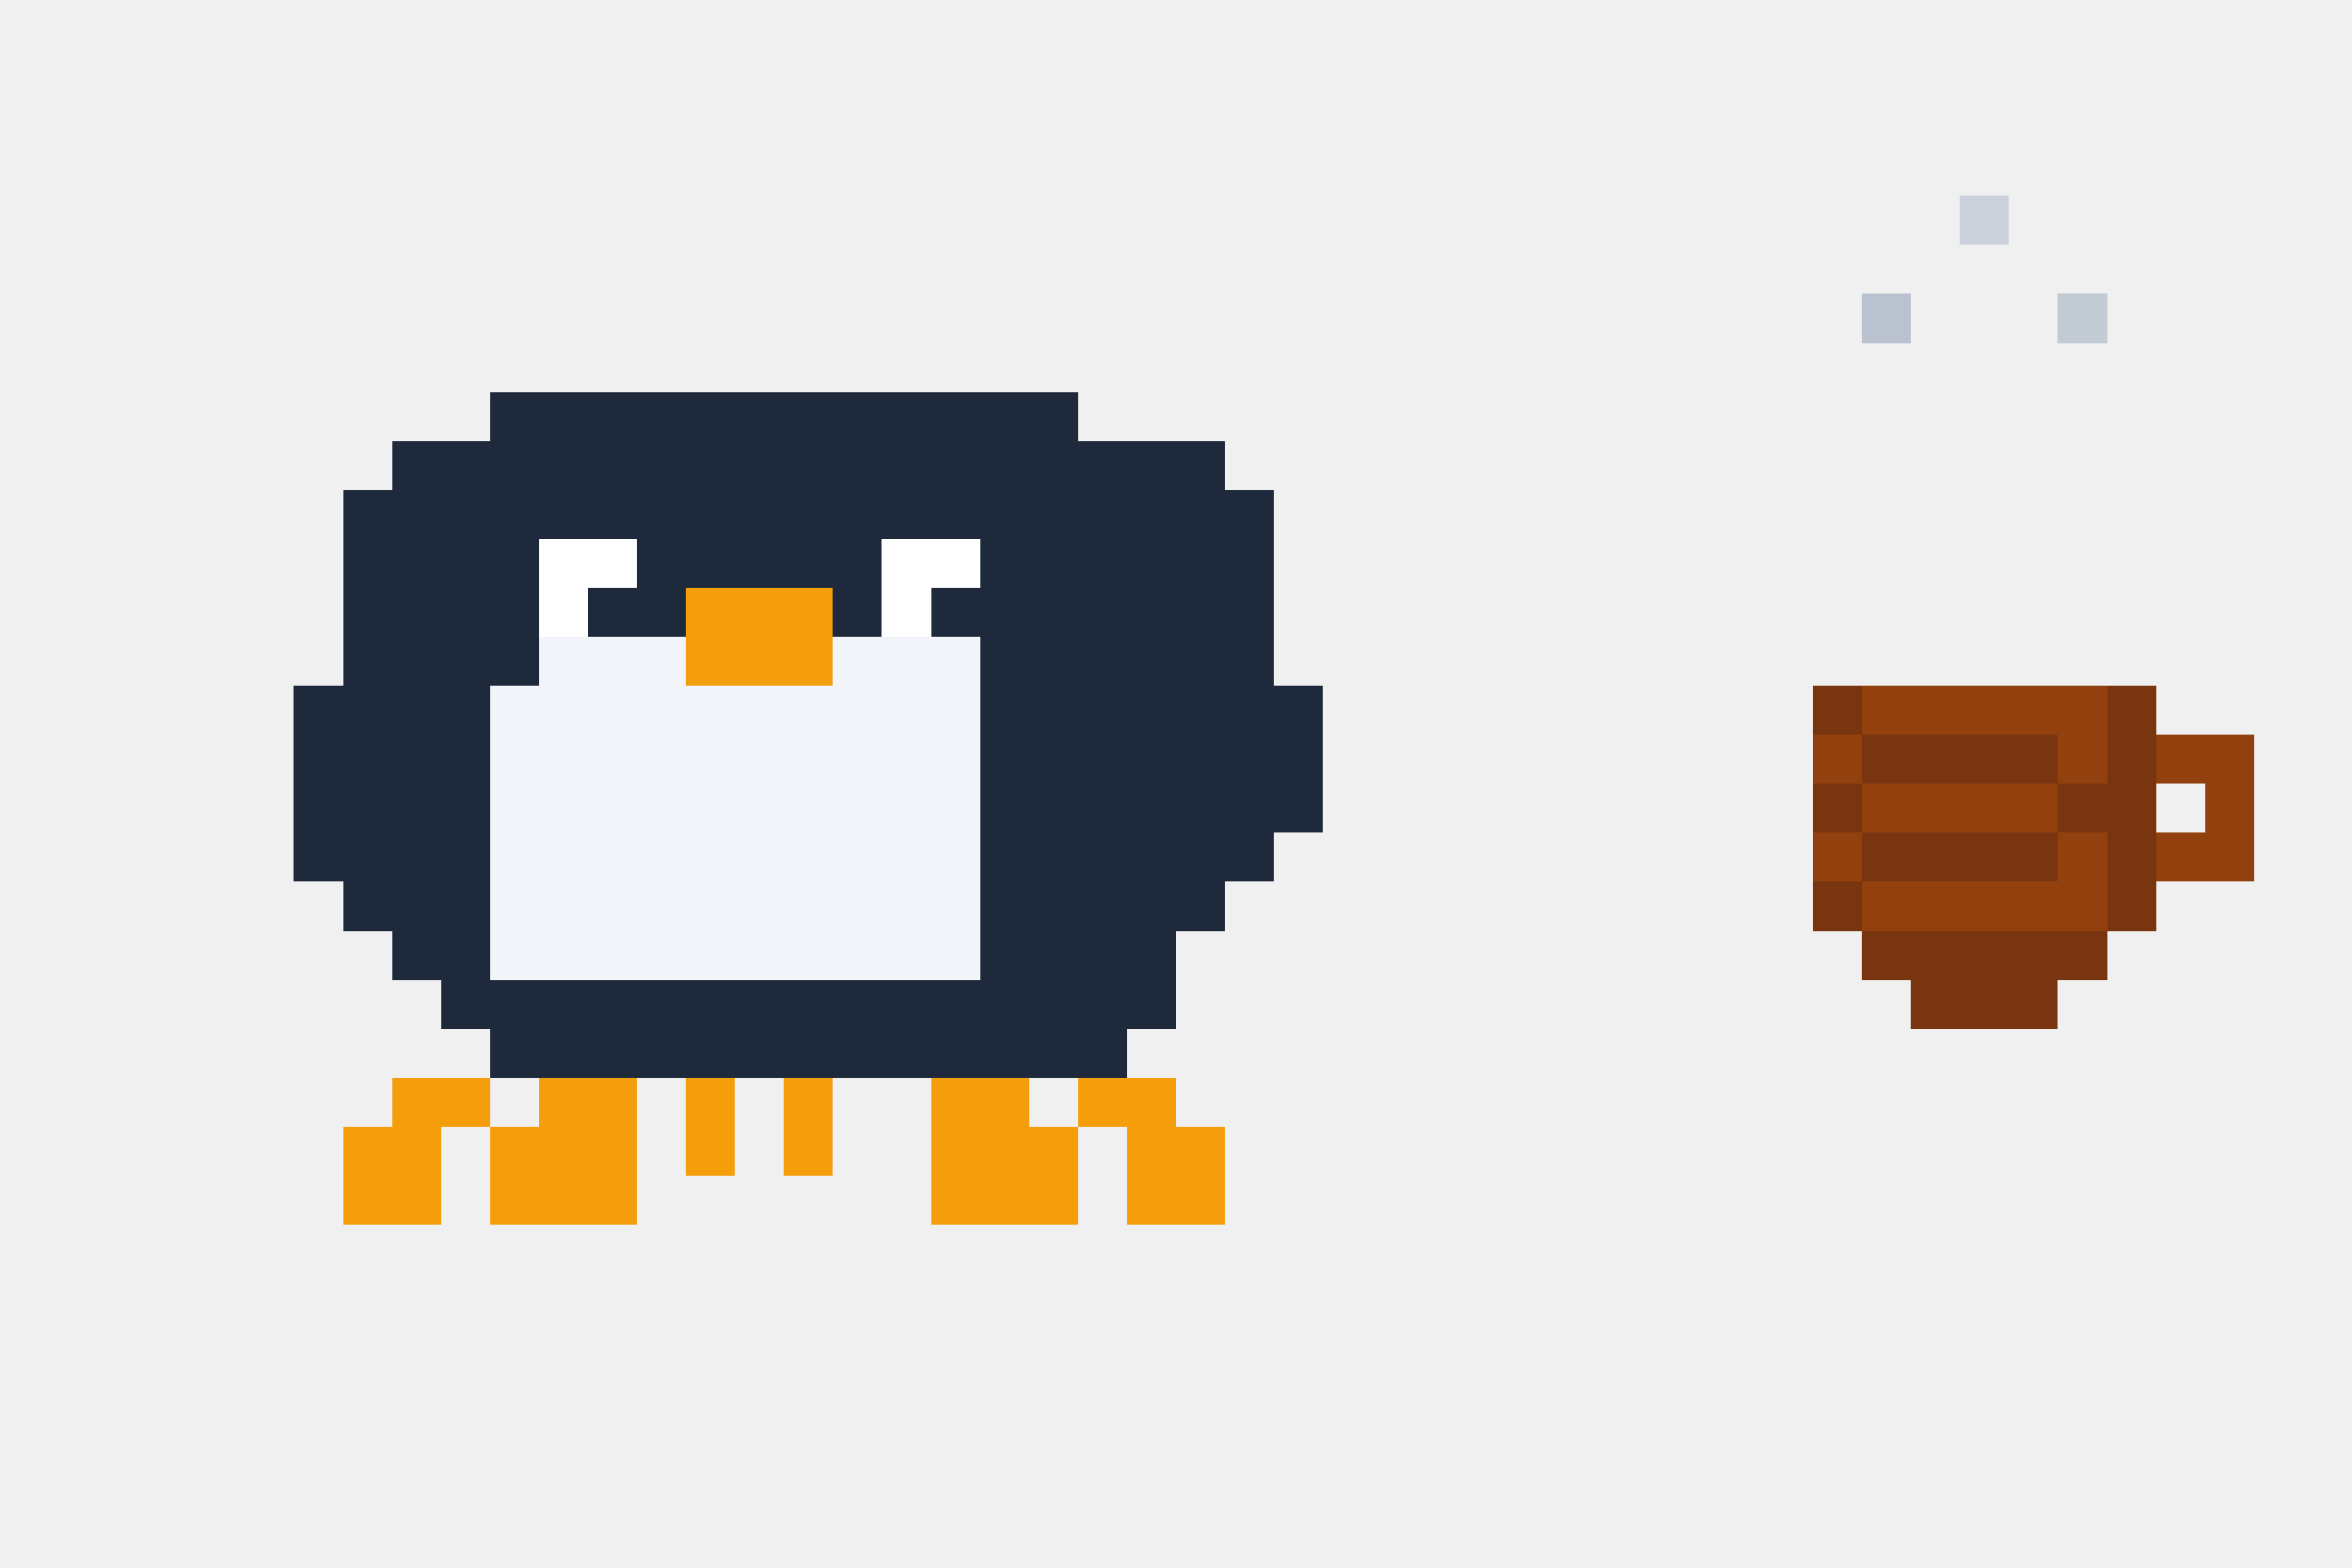
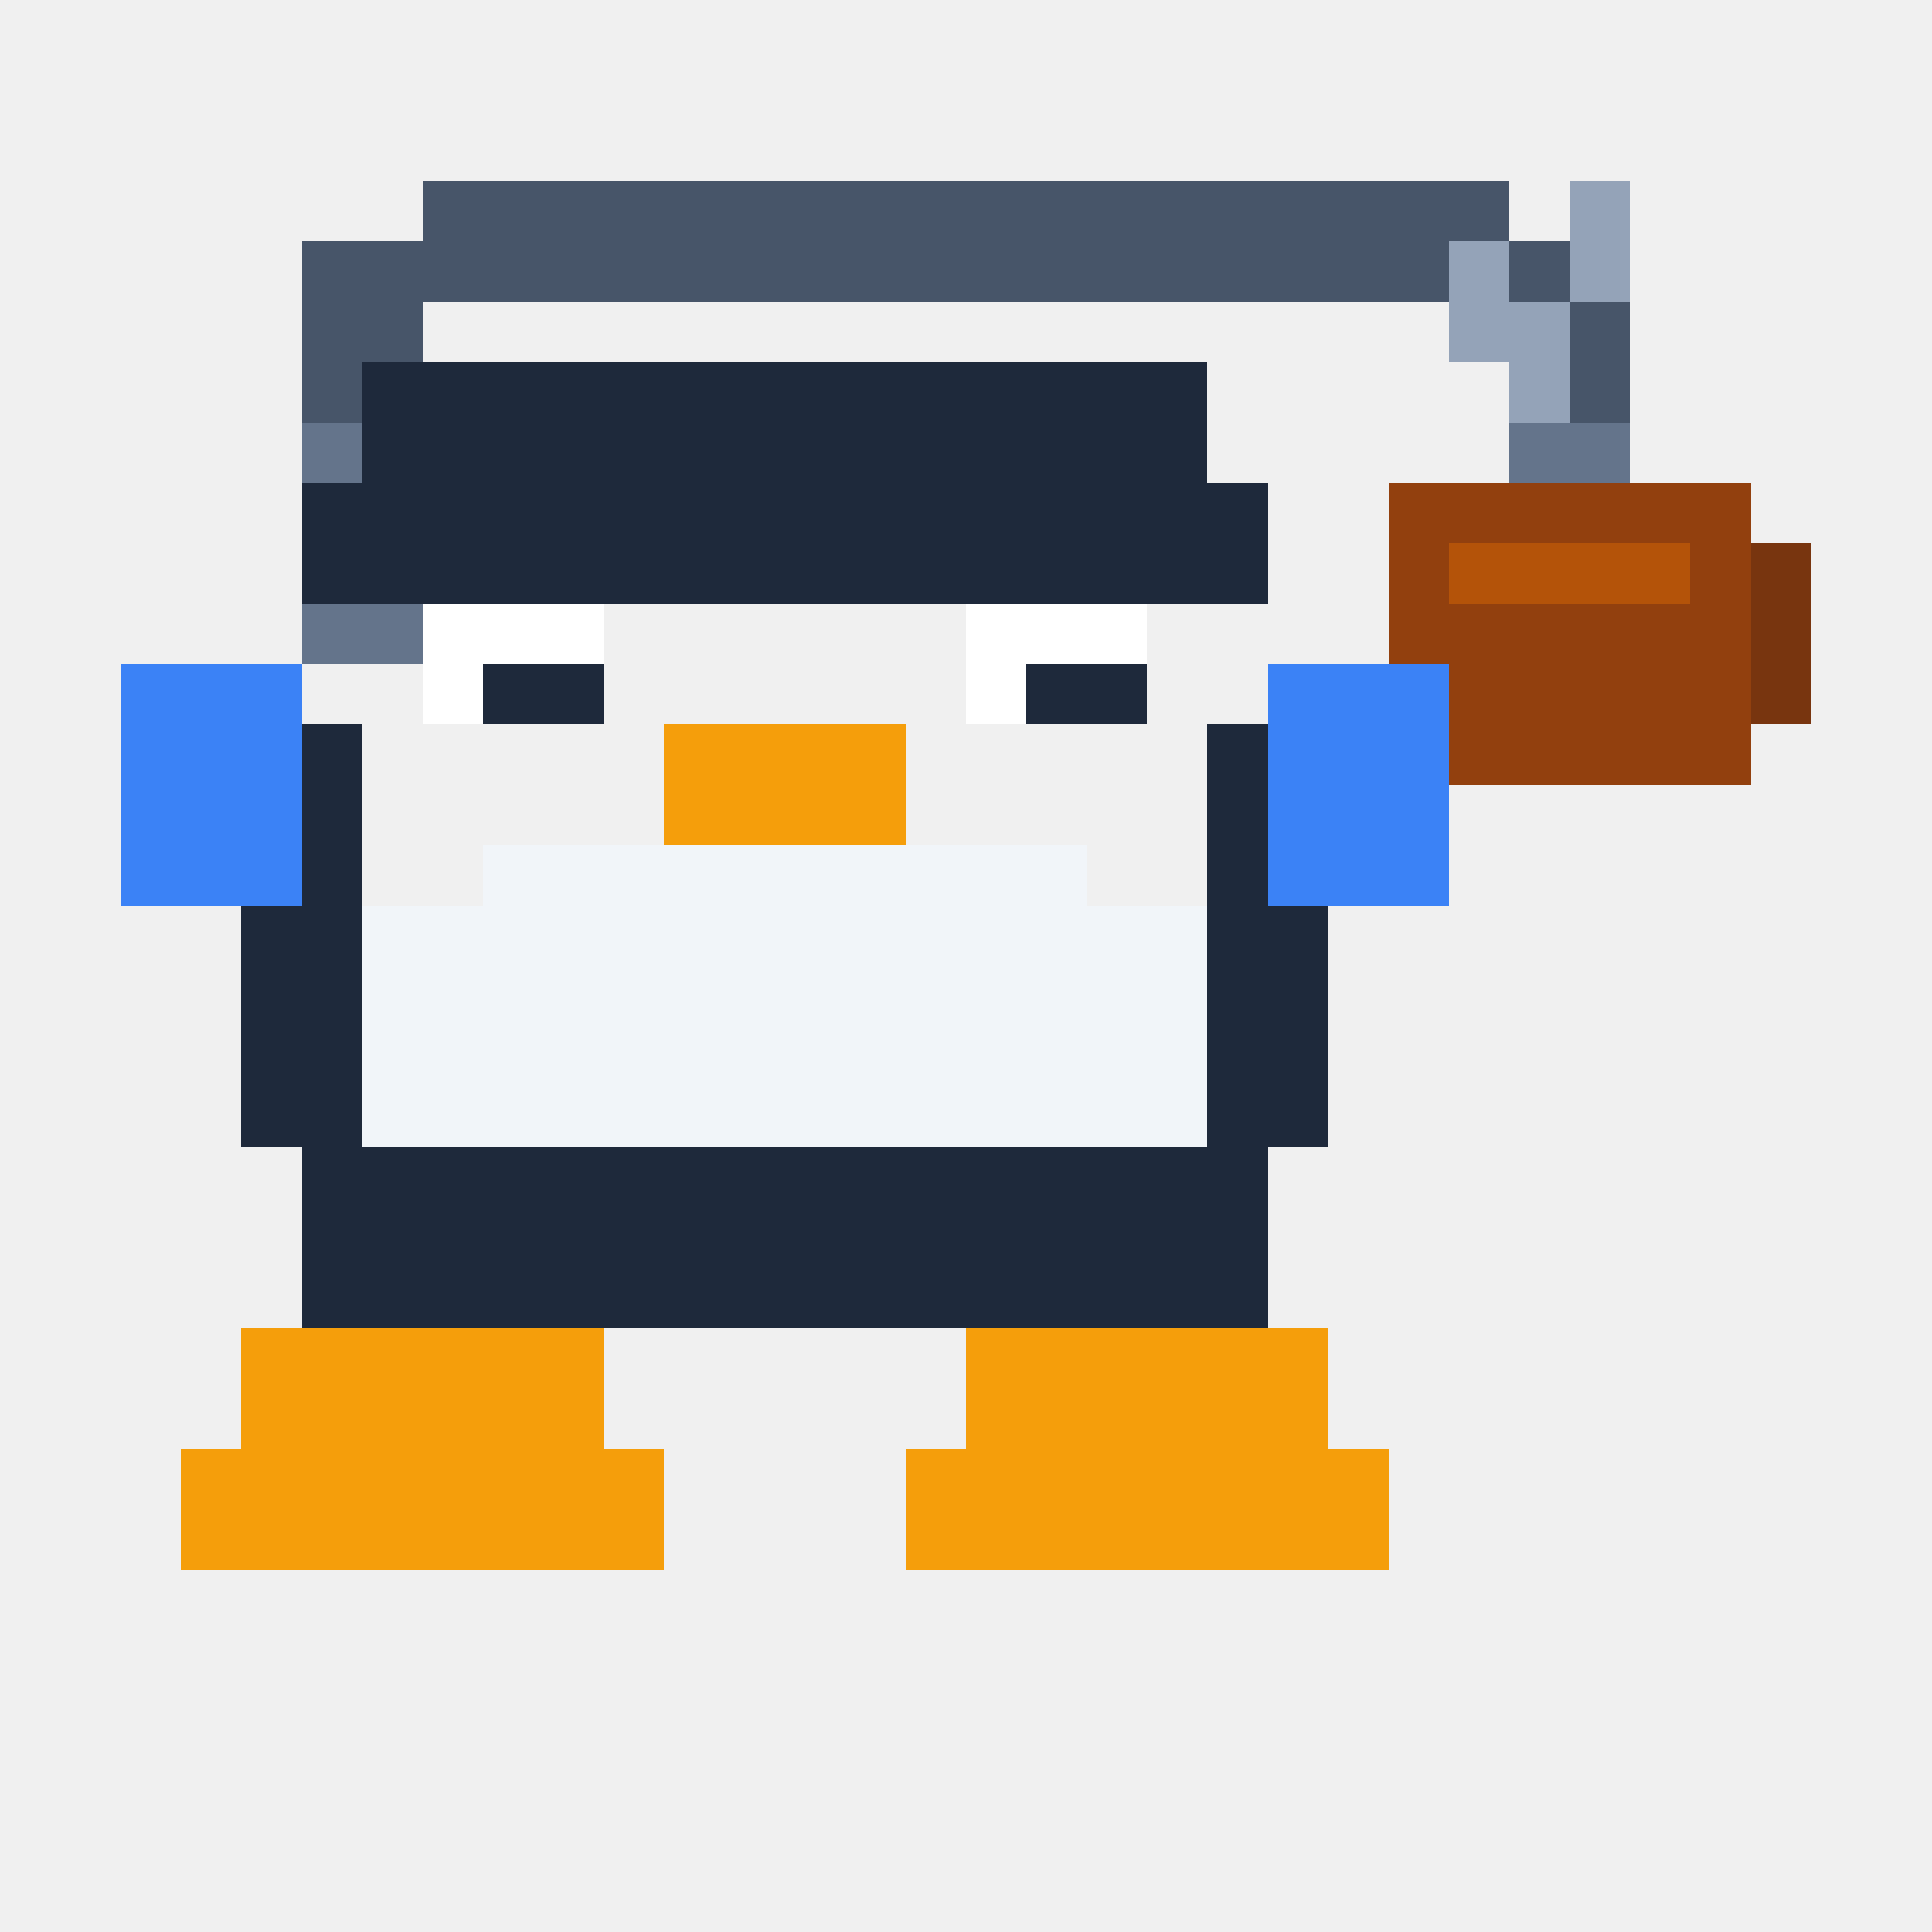
- <svg xmlns="http://www.w3.org/2000/svg" viewBox="0 0 48 32" shape-rendering="crispEdges">
-   <rect x="38" y="6" width="1" height="1" fill="#94a3b8" opacity="0.6" />
-   <rect x="40" y="4" width="1" height="1" fill="#94a3b8" opacity="0.4" />
-   <rect x="42" y="6" width="1" height="1" fill="#94a3b8" opacity="0.5" />
-   <rect x="37" y="14" width="1" height="1" fill="#78350f" />
-   <rect x="38" y="14" width="5" height="1" fill="#92400e" />
-   <rect x="43" y="14" width="1" height="1" fill="#78350f" />
-   <rect x="37" y="15" width="1" height="1" fill="#92400e" />
-   <rect x="38" y="15" width="4" height="1" fill="#78350f" />
-   <rect x="42" y="15" width="1" height="1" fill="#92400e" />
-   <rect x="43" y="15" width="1" height="1" fill="#78350f" />
-   <rect x="37" y="16" width="1" height="1" fill="#78350f" />
-   <rect x="38" y="16" width="4" height="1" fill="#92400e" />
-   <rect x="42" y="16" width="2" height="1" fill="#78350f" />
-   <rect x="37" y="17" width="1" height="1" fill="#92400e" />
-   <rect x="38" y="17" width="4" height="1" fill="#78350f" />
-   <rect x="42" y="17" width="1" height="1" fill="#92400e" />
-   <rect x="43" y="17" width="1" height="1" fill="#78350f" />
-   <rect x="37" y="18" width="1" height="1" fill="#78350f" />
-   <rect x="38" y="18" width="5" height="1" fill="#92400e" />
-   <rect x="43" y="18" width="1" height="1" fill="#78350f" />
-   <rect x="38" y="19" width="5" height="1" fill="#78350f" />
-   <rect x="39" y="20" width="3" height="1" fill="#78350f" />
-   <rect x="44" y="15" width="1" height="1" fill="#92400e" />
-   <rect x="45" y="15" width="1" height="1" fill="#92400e" />
-   <rect x="45" y="16" width="1" height="1" fill="#92400e" />
-   <rect x="45" y="17" width="1" height="1" fill="#92400e" />
-   <rect x="44" y="17" width="1" height="1" fill="#92400e" />
-   <rect x="10" y="8" width="1" height="1" fill="#1e293b" />
-   <rect x="11" y="8" width="1" height="1" fill="#1e293b" />
-   <rect x="12" y="8" width="1" height="1" fill="#1e293b" />
-   <rect x="13" y="8" width="1" height="1" fill="#1e293b" />
-   <rect x="14" y="8" width="1" height="1" fill="#1e293b" />
-   <rect x="15" y="8" width="1" height="1" fill="#1e293b" />
-   <rect x="16" y="8" width="1" height="1" fill="#1e293b" />
-   <rect x="17" y="8" width="1" height="1" fill="#1e293b" />
-   <rect x="18" y="8" width="1" height="1" fill="#1e293b" />
-   <rect x="19" y="8" width="1" height="1" fill="#1e293b" />
-   <rect x="20" y="8" width="1" height="1" fill="#1e293b" />
-   <rect x="21" y="8" width="1" height="1" fill="#1e293b" />
-   <rect x="8" y="9" width="1" height="1" fill="#1e293b" />
-   <rect x="9" y="9" width="1" height="1" fill="#1e293b" />
-   <rect x="10" y="9" width="1" height="1" fill="#1e293b" />
-   <rect x="11" y="9" width="1" height="1" fill="#1e293b" />
-   <rect x="12" y="9" width="1" height="1" fill="#1e293b" />
-   <rect x="13" y="9" width="1" height="1" fill="#1e293b" />
-   <rect x="14" y="9" width="1" height="1" fill="#1e293b" />
-   <rect x="15" y="9" width="1" height="1" fill="#1e293b" />
-   <rect x="16" y="9" width="1" height="1" fill="#1e293b" />
-   <rect x="17" y="9" width="1" height="1" fill="#1e293b" />
-   <rect x="18" y="9" width="1" height="1" fill="#1e293b" />
-   <rect x="19" y="9" width="1" height="1" fill="#1e293b" />
-   <rect x="20" y="9" width="1" height="1" fill="#1e293b" />
-   <rect x="21" y="9" width="1" height="1" fill="#1e293b" />
-   <rect x="22" y="9" width="1" height="1" fill="#1e293b" />
-   <rect x="23" y="9" width="1" height="1" fill="#1e293b" />
-   <rect x="24" y="9" width="1" height="1" fill="#1e293b" />
-   <rect x="7" y="10" width="1" height="1" fill="#1e293b" />
-   <rect x="8" y="10" width="1" height="1" fill="#1e293b" />
-   <rect x="9" y="10" width="1" height="1" fill="#1e293b" />
-   <rect x="10" y="10" width="1" height="1" fill="#1e293b" />
-   <rect x="11" y="10" width="1" height="1" fill="#1e293b" />
-   <rect x="12" y="10" width="1" height="1" fill="#1e293b" />
-   <rect x="13" y="10" width="1" height="1" fill="#1e293b" />
-   <rect x="14" y="10" width="1" height="1" fill="#1e293b" />
-   <rect x="15" y="10" width="1" height="1" fill="#1e293b" />
-   <rect x="16" y="10" width="1" height="1" fill="#1e293b" />
-   <rect x="17" y="10" width="1" height="1" fill="#1e293b" />
-   <rect x="18" y="10" width="1" height="1" fill="#1e293b" />
-   <rect x="19" y="10" width="1" height="1" fill="#1e293b" />
-   <rect x="20" y="10" width="1" height="1" fill="#1e293b" />
-   <rect x="21" y="10" width="1" height="1" fill="#1e293b" />
-   <rect x="22" y="10" width="1" height="1" fill="#1e293b" />
-   <rect x="23" y="10" width="1" height="1" fill="#1e293b" />
-   <rect x="24" y="10" width="1" height="1" fill="#1e293b" />
-   <rect x="25" y="10" width="1" height="1" fill="#1e293b" />
-   <rect x="7" y="11" width="1" height="1" fill="#1e293b" />
-   <rect x="8" y="11" width="1" height="1" fill="#1e293b" />
-   <rect x="9" y="11" width="1" height="1" fill="#1e293b" />
-   <rect x="10" y="11" width="1" height="1" fill="#1e293b" />
-   <rect x="11" y="11" width="1" height="1" fill="#ffffff" />
-   <rect x="12" y="11" width="1" height="1" fill="#ffffff" />
-   <rect x="13" y="11" width="1" height="1" fill="#1e293b" />
-   <rect x="14" y="11" width="1" height="1" fill="#1e293b" />
-   <rect x="15" y="11" width="1" height="1" fill="#1e293b" />
-   <rect x="16" y="11" width="1" height="1" fill="#1e293b" />
-   <rect x="17" y="11" width="1" height="1" fill="#1e293b" />
-   <rect x="18" y="11" width="1" height="1" fill="#ffffff" />
-   <rect x="19" y="11" width="1" height="1" fill="#ffffff" />
-   <rect x="20" y="11" width="1" height="1" fill="#1e293b" />
-   <rect x="21" y="11" width="1" height="1" fill="#1e293b" />
-   <rect x="22" y="11" width="1" height="1" fill="#1e293b" />
-   <rect x="23" y="11" width="1" height="1" fill="#1e293b" />
-   <rect x="24" y="11" width="1" height="1" fill="#1e293b" />
-   <rect x="25" y="11" width="1" height="1" fill="#1e293b" />
-   <rect x="7" y="12" width="1" height="1" fill="#1e293b" />
-   <rect x="8" y="12" width="1" height="1" fill="#1e293b" />
-   <rect x="9" y="12" width="1" height="1" fill="#1e293b" />
-   <rect x="10" y="12" width="1" height="1" fill="#1e293b" />
-   <rect x="11" y="12" width="1" height="1" fill="#ffffff" />
-   <rect x="12" y="12" width="1" height="1" fill="#1e293b" />
-   <rect x="13" y="12" width="1" height="1" fill="#1e293b" />
-   <rect x="14" y="12" width="1" height="1" fill="#f59e0b" />
-   <rect x="15" y="12" width="1" height="1" fill="#f59e0b" />
-   <rect x="16" y="12" width="1" height="1" fill="#f59e0b" />
-   <rect x="17" y="12" width="1" height="1" fill="#1e293b" />
-   <rect x="18" y="12" width="1" height="1" fill="#ffffff" />
-   <rect x="19" y="12" width="1" height="1" fill="#1e293b" />
-   <rect x="20" y="12" width="1" height="1" fill="#1e293b" />
-   <rect x="21" y="12" width="1" height="1" fill="#1e293b" />
-   <rect x="22" y="12" width="1" height="1" fill="#1e293b" />
-   <rect x="23" y="12" width="1" height="1" fill="#1e293b" />
-   <rect x="24" y="12" width="1" height="1" fill="#1e293b" />
-   <rect x="25" y="12" width="1" height="1" fill="#1e293b" />
-   <rect x="7" y="13" width="1" height="1" fill="#1e293b" />
-   <rect x="8" y="13" width="1" height="1" fill="#1e293b" />
-   <rect x="9" y="13" width="1" height="1" fill="#1e293b" />
-   <rect x="10" y="13" width="1" height="1" fill="#1e293b" />
-   <rect x="11" y="13" width="1" height="1" fill="#f1f5f9" />
-   <rect x="12" y="13" width="1" height="1" fill="#f1f5f9" />
-   <rect x="13" y="13" width="1" height="1" fill="#f1f5f9" />
-   <rect x="14" y="13" width="1" height="1" fill="#f59e0b" />
-   <rect x="15" y="13" width="1" height="1" fill="#f59e0b" />
-   <rect x="16" y="13" width="1" height="1" fill="#f59e0b" />
-   <rect x="17" y="13" width="1" height="1" fill="#f1f5f9" />
-   <rect x="18" y="13" width="1" height="1" fill="#f1f5f9" />
-   <rect x="19" y="13" width="1" height="1" fill="#f1f5f9" />
-   <rect x="20" y="13" width="1" height="1" fill="#1e293b" />
-   <rect x="21" y="13" width="1" height="1" fill="#1e293b" />
-   <rect x="22" y="13" width="1" height="1" fill="#1e293b" />
-   <rect x="23" y="13" width="1" height="1" fill="#1e293b" />
-   <rect x="24" y="13" width="1" height="1" fill="#1e293b" />
-   <rect x="25" y="13" width="1" height="1" fill="#1e293b" />
-   <rect x="6" y="14" width="1" height="1" fill="#1e293b" />
-   <rect x="7" y="14" width="1" height="1" fill="#1e293b" />
-   <rect x="8" y="14" width="1" height="1" fill="#1e293b" />
-   <rect x="9" y="14" width="1" height="1" fill="#1e293b" />
-   <rect x="10" y="14" width="1" height="1" fill="#f1f5f9" />
-   <rect x="11" y="14" width="1" height="1" fill="#f1f5f9" />
-   <rect x="12" y="14" width="1" height="1" fill="#f1f5f9" />
-   <rect x="13" y="14" width="1" height="1" fill="#f1f5f9" />
-   <rect x="14" y="14" width="1" height="1" fill="#f1f5f9" />
-   <rect x="15" y="14" width="1" height="1" fill="#f1f5f9" />
-   <rect x="16" y="14" width="1" height="1" fill="#f1f5f9" />
-   <rect x="17" y="14" width="1" height="1" fill="#f1f5f9" />
-   <rect x="18" y="14" width="1" height="1" fill="#f1f5f9" />
-   <rect x="19" y="14" width="1" height="1" fill="#f1f5f9" />
-   <rect x="20" y="14" width="1" height="1" fill="#1e293b" />
-   <rect x="21" y="14" width="1" height="1" fill="#1e293b" />
-   <rect x="22" y="14" width="1" height="1" fill="#1e293b" />
-   <rect x="23" y="14" width="1" height="1" fill="#1e293b" />
-   <rect x="24" y="14" width="1" height="1" fill="#1e293b" />
-   <rect x="25" y="14" width="1" height="1" fill="#1e293b" />
-   <rect x="26" y="14" width="1" height="1" fill="#1e293b" />
-   <rect x="6" y="15" width="1" height="1" fill="#1e293b" />
-   <rect x="7" y="15" width="1" height="1" fill="#1e293b" />
-   <rect x="8" y="15" width="1" height="1" fill="#1e293b" />
-   <rect x="9" y="15" width="1" height="1" fill="#1e293b" />
-   <rect x="10" y="15" width="1" height="1" fill="#f1f5f9" />
-   <rect x="11" y="15" width="1" height="1" fill="#f1f5f9" />
-   <rect x="12" y="15" width="1" height="1" fill="#f1f5f9" />
-   <rect x="13" y="15" width="1" height="1" fill="#f1f5f9" />
-   <rect x="14" y="15" width="1" height="1" fill="#f1f5f9" />
-   <rect x="15" y="15" width="1" height="1" fill="#f1f5f9" />
-   <rect x="16" y="15" width="1" height="1" fill="#f1f5f9" />
-   <rect x="17" y="15" width="1" height="1" fill="#f1f5f9" />
-   <rect x="18" y="15" width="1" height="1" fill="#f1f5f9" />
-   <rect x="19" y="15" width="1" height="1" fill="#f1f5f9" />
-   <rect x="20" y="15" width="1" height="1" fill="#1e293b" />
-   <rect x="21" y="15" width="1" height="1" fill="#1e293b" />
-   <rect x="22" y="15" width="1" height="1" fill="#1e293b" />
-   <rect x="23" y="15" width="1" height="1" fill="#1e293b" />
-   <rect x="24" y="15" width="1" height="1" fill="#1e293b" />
-   <rect x="25" y="15" width="1" height="1" fill="#1e293b" />
-   <rect x="26" y="15" width="1" height="1" fill="#1e293b" />
-   <rect x="6" y="16" width="1" height="1" fill="#1e293b" />
-   <rect x="7" y="16" width="1" height="1" fill="#1e293b" />
-   <rect x="8" y="16" width="1" height="1" fill="#1e293b" />
-   <rect x="9" y="16" width="1" height="1" fill="#1e293b" />
-   <rect x="10" y="16" width="1" height="1" fill="#f1f5f9" />
-   <rect x="11" y="16" width="1" height="1" fill="#f1f5f9" />
-   <rect x="12" y="16" width="1" height="1" fill="#f1f5f9" />
-   <rect x="13" y="16" width="1" height="1" fill="#f1f5f9" />
-   <rect x="14" y="16" width="1" height="1" fill="#f1f5f9" />
-   <rect x="15" y="16" width="1" height="1" fill="#f1f5f9" />
-   <rect x="16" y="16" width="1" height="1" fill="#f1f5f9" />
-   <rect x="17" y="16" width="1" height="1" fill="#f1f5f9" />
-   <rect x="18" y="16" width="1" height="1" fill="#f1f5f9" />
-   <rect x="19" y="16" width="1" height="1" fill="#f1f5f9" />
-   <rect x="20" y="16" width="1" height="1" fill="#1e293b" />
-   <rect x="21" y="16" width="1" height="1" fill="#1e293b" />
-   <rect x="22" y="16" width="1" height="1" fill="#1e293b" />
-   <rect x="23" y="16" width="1" height="1" fill="#1e293b" />
-   <rect x="24" y="16" width="1" height="1" fill="#1e293b" />
-   <rect x="25" y="16" width="1" height="1" fill="#1e293b" />
-   <rect x="26" y="16" width="1" height="1" fill="#1e293b" />
-   <rect x="6" y="17" width="1" height="1" fill="#1e293b" />
-   <rect x="7" y="17" width="1" height="1" fill="#1e293b" />
-   <rect x="8" y="17" width="1" height="1" fill="#1e293b" />
-   <rect x="9" y="17" width="1" height="1" fill="#1e293b" />
-   <rect x="10" y="17" width="1" height="1" fill="#f1f5f9" />
-   <rect x="11" y="17" width="1" height="1" fill="#f1f5f9" />
-   <rect x="12" y="17" width="1" height="1" fill="#f1f5f9" />
-   <rect x="13" y="17" width="1" height="1" fill="#f1f5f9" />
-   <rect x="14" y="17" width="1" height="1" fill="#f1f5f9" />
-   <rect x="15" y="17" width="1" height="1" fill="#f1f5f9" />
-   <rect x="16" y="17" width="1" height="1" fill="#f1f5f9" />
-   <rect x="17" y="17" width="1" height="1" fill="#f1f5f9" />
-   <rect x="18" y="17" width="1" height="1" fill="#f1f5f9" />
-   <rect x="19" y="17" width="1" height="1" fill="#f1f5f9" />
-   <rect x="20" y="17" width="1" height="1" fill="#1e293b" />
-   <rect x="21" y="17" width="1" height="1" fill="#1e293b" />
-   <rect x="22" y="17" width="1" height="1" fill="#1e293b" />
-   <rect x="23" y="17" width="1" height="1" fill="#1e293b" />
-   <rect x="24" y="17" width="1" height="1" fill="#1e293b" />
-   <rect x="25" y="17" width="1" height="1" fill="#1e293b" />
-   <rect x="7" y="18" width="1" height="1" fill="#1e293b" />
-   <rect x="8" y="18" width="1" height="1" fill="#1e293b" />
-   <rect x="9" y="18" width="1" height="1" fill="#1e293b" />
-   <rect x="10" y="18" width="1" height="1" fill="#f1f5f9" />
-   <rect x="11" y="18" width="1" height="1" fill="#f1f5f9" />
-   <rect x="12" y="18" width="1" height="1" fill="#f1f5f9" />
-   <rect x="13" y="18" width="1" height="1" fill="#f1f5f9" />
-   <rect x="14" y="18" width="1" height="1" fill="#f1f5f9" />
-   <rect x="15" y="18" width="1" height="1" fill="#f1f5f9" />
-   <rect x="16" y="18" width="1" height="1" fill="#f1f5f9" />
-   <rect x="17" y="18" width="1" height="1" fill="#f1f5f9" />
-   <rect x="18" y="18" width="1" height="1" fill="#f1f5f9" />
-   <rect x="19" y="18" width="1" height="1" fill="#f1f5f9" />
-   <rect x="20" y="18" width="1" height="1" fill="#1e293b" />
-   <rect x="21" y="18" width="1" height="1" fill="#1e293b" />
-   <rect x="22" y="18" width="1" height="1" fill="#1e293b" />
-   <rect x="23" y="18" width="1" height="1" fill="#1e293b" />
-   <rect x="24" y="18" width="1" height="1" fill="#1e293b" />
-   <rect x="8" y="19" width="1" height="1" fill="#1e293b" />
-   <rect x="9" y="19" width="1" height="1" fill="#1e293b" />
-   <rect x="10" y="19" width="1" height="1" fill="#f1f5f9" />
-   <rect x="11" y="19" width="1" height="1" fill="#f1f5f9" />
-   <rect x="12" y="19" width="1" height="1" fill="#f1f5f9" />
-   <rect x="13" y="19" width="1" height="1" fill="#f1f5f9" />
-   <rect x="14" y="19" width="1" height="1" fill="#f1f5f9" />
-   <rect x="15" y="19" width="1" height="1" fill="#f1f5f9" />
-   <rect x="16" y="19" width="1" height="1" fill="#f1f5f9" />
-   <rect x="17" y="19" width="1" height="1" fill="#f1f5f9" />
-   <rect x="18" y="19" width="1" height="1" fill="#f1f5f9" />
-   <rect x="19" y="19" width="1" height="1" fill="#f1f5f9" />
-   <rect x="20" y="19" width="1" height="1" fill="#1e293b" />
-   <rect x="21" y="19" width="1" height="1" fill="#1e293b" />
-   <rect x="22" y="19" width="1" height="1" fill="#1e293b" />
-   <rect x="23" y="19" width="1" height="1" fill="#1e293b" />
-   <rect x="9" y="20" width="1" height="1" fill="#1e293b" />
-   <rect x="10" y="20" width="1" height="1" fill="#1e293b" />
-   <rect x="11" y="20" width="1" height="1" fill="#1e293b" />
-   <rect x="12" y="20" width="1" height="1" fill="#1e293b" />
-   <rect x="13" y="20" width="1" height="1" fill="#1e293b" />
-   <rect x="14" y="20" width="1" height="1" fill="#1e293b" />
-   <rect x="15" y="20" width="1" height="1" fill="#1e293b" />
-   <rect x="16" y="20" width="1" height="1" fill="#1e293b" />
-   <rect x="17" y="20" width="1" height="1" fill="#1e293b" />
-   <rect x="18" y="20" width="1" height="1" fill="#1e293b" />
-   <rect x="19" y="20" width="1" height="1" fill="#1e293b" />
-   <rect x="20" y="20" width="1" height="1" fill="#1e293b" />
-   <rect x="21" y="20" width="1" height="1" fill="#1e293b" />
-   <rect x="22" y="20" width="1" height="1" fill="#1e293b" />
-   <rect x="23" y="20" width="1" height="1" fill="#1e293b" />
-   <rect x="10" y="21" width="1" height="1" fill="#1e293b" />
-   <rect x="11" y="21" width="1" height="1" fill="#1e293b" />
-   <rect x="12" y="21" width="1" height="1" fill="#1e293b" />
-   <rect x="13" y="21" width="1" height="1" fill="#1e293b" />
-   <rect x="14" y="21" width="1" height="1" fill="#1e293b" />
-   <rect x="15" y="21" width="1" height="1" fill="#1e293b" />
-   <rect x="16" y="21" width="1" height="1" fill="#1e293b" />
-   <rect x="17" y="21" width="1" height="1" fill="#1e293b" />
-   <rect x="18" y="21" width="1" height="1" fill="#1e293b" />
-   <rect x="19" y="21" width="1" height="1" fill="#1e293b" />
-   <rect x="20" y="21" width="1" height="1" fill="#1e293b" />
-   <rect x="21" y="21" width="1" height="1" fill="#1e293b" />
-   <rect x="22" y="21" width="1" height="1" fill="#1e293b" />
-   <rect x="8" y="22" width="2" height="1" fill="#f59e0b" />
-   <rect x="11" y="22" width="2" height="1" fill="#f59e0b" />
-   <rect x="14" y="22" width="1" height="1" fill="#f59e0b" />
-   <rect x="16" y="22" width="1" height="1" fill="#f59e0b" />
-   <rect x="19" y="22" width="2" height="1" fill="#f59e0b" />
-   <rect x="22" y="22" width="2" height="1" fill="#f59e0b" />
-   <rect x="7" y="23" width="2" height="1" fill="#f59e0b" />
-   <rect x="10" y="23" width="3" height="1" fill="#f59e0b" />
-   <rect x="14" y="23" width="1" height="1" fill="#f59e0b" />
-   <rect x="16" y="23" width="1" height="1" fill="#f59e0b" />
-   <rect x="19" y="23" width="3" height="1" fill="#f59e0b" />
-   <rect x="23" y="23" width="2" height="1" fill="#f59e0b" />
-   <rect x="7" y="24" width="2" height="1" fill="#f59e0b" />
-   <rect x="10" y="24" width="3" height="1" fill="#f59e0b" />
-   <rect x="19" y="24" width="3" height="1" fill="#f59e0b" />
-   <rect x="23" y="24" width="2" height="1" fill="#f59e0b" />
+ <svg xmlns="http://www.w3.org/2000/svg" viewBox="0 0 32 32" shape-rendering="crispEdges" image-rendering="pixelated">
+   <rect x="5" y="4" width="2" height="3" fill="#475569" />
+   <rect x="25" y="4" width="2" height="3" fill="#475569" />
+   <rect x="7" y="3" width="18" height="2" fill="#475569" />
+   <rect x="5" y="7" width="2" height="4" fill="#64748b" />
+   <rect x="25" y="7" width="2" height="4" fill="#64748b" />
+   <rect x="24" y="4" width="1" height="2" fill="#94a3b8" />
+   <rect x="26" y="3" width="1" height="2" fill="#94a3b8" />
+   <rect x="25" y="5" width="1" height="2" fill="#94a3b8" />
+   <rect x="23" y="8" width="6" height="5" fill="#92400e" />
+   <rect x="29" y="9" width="1" height="3" fill="#78350f" />
+   <rect x="24" y="9" width="4" height="1" fill="#b45309" />
+   <rect x="6" y="6" width="14" height="2" fill="#1e293b" />
+   <rect x="5" y="8" width="16" height="2" fill="#1e293b" />
+   <rect x="7" y="10" width="3" height="2" fill="#ffffff" />
+   <rect x="16" y="10" width="3" height="2" fill="#ffffff" />
+   <rect x="8" y="11" width="2" height="1" fill="#1e293b" />
+   <rect x="17" y="11" width="2" height="1" fill="#1e293b" />
+   <rect x="11" y="12" width="4" height="2" fill="#f59e0b" />
+   <rect x="4" y="12" width="2" height="7" fill="#1e293b" />
+   <rect x="20" y="12" width="2" height="7" fill="#1e293b" />
+   <rect x="8" y="14" width="10" height="6" fill="#f1f5f9" />
+   <rect x="6" y="15" width="14" height="4" fill="#f1f5f9" />
+   <rect x="2" y="11" width="3" height="4" fill="#3b82f6" />
+   <rect x="21" y="11" width="3" height="4" fill="#3b82f6" />
+   <rect x="5" y="19" width="16" height="3" fill="#1e293b" />
+   <rect x="4" y="22" width="6" height="3" fill="#f59e0b" />
+   <rect x="16" y="22" width="6" height="3" fill="#f59e0b" />
+   <rect x="3" y="24" width="8" height="2" fill="#f59e0b" />
+   <rect x="15" y="24" width="8" height="2" fill="#f59e0b" />
</svg>
